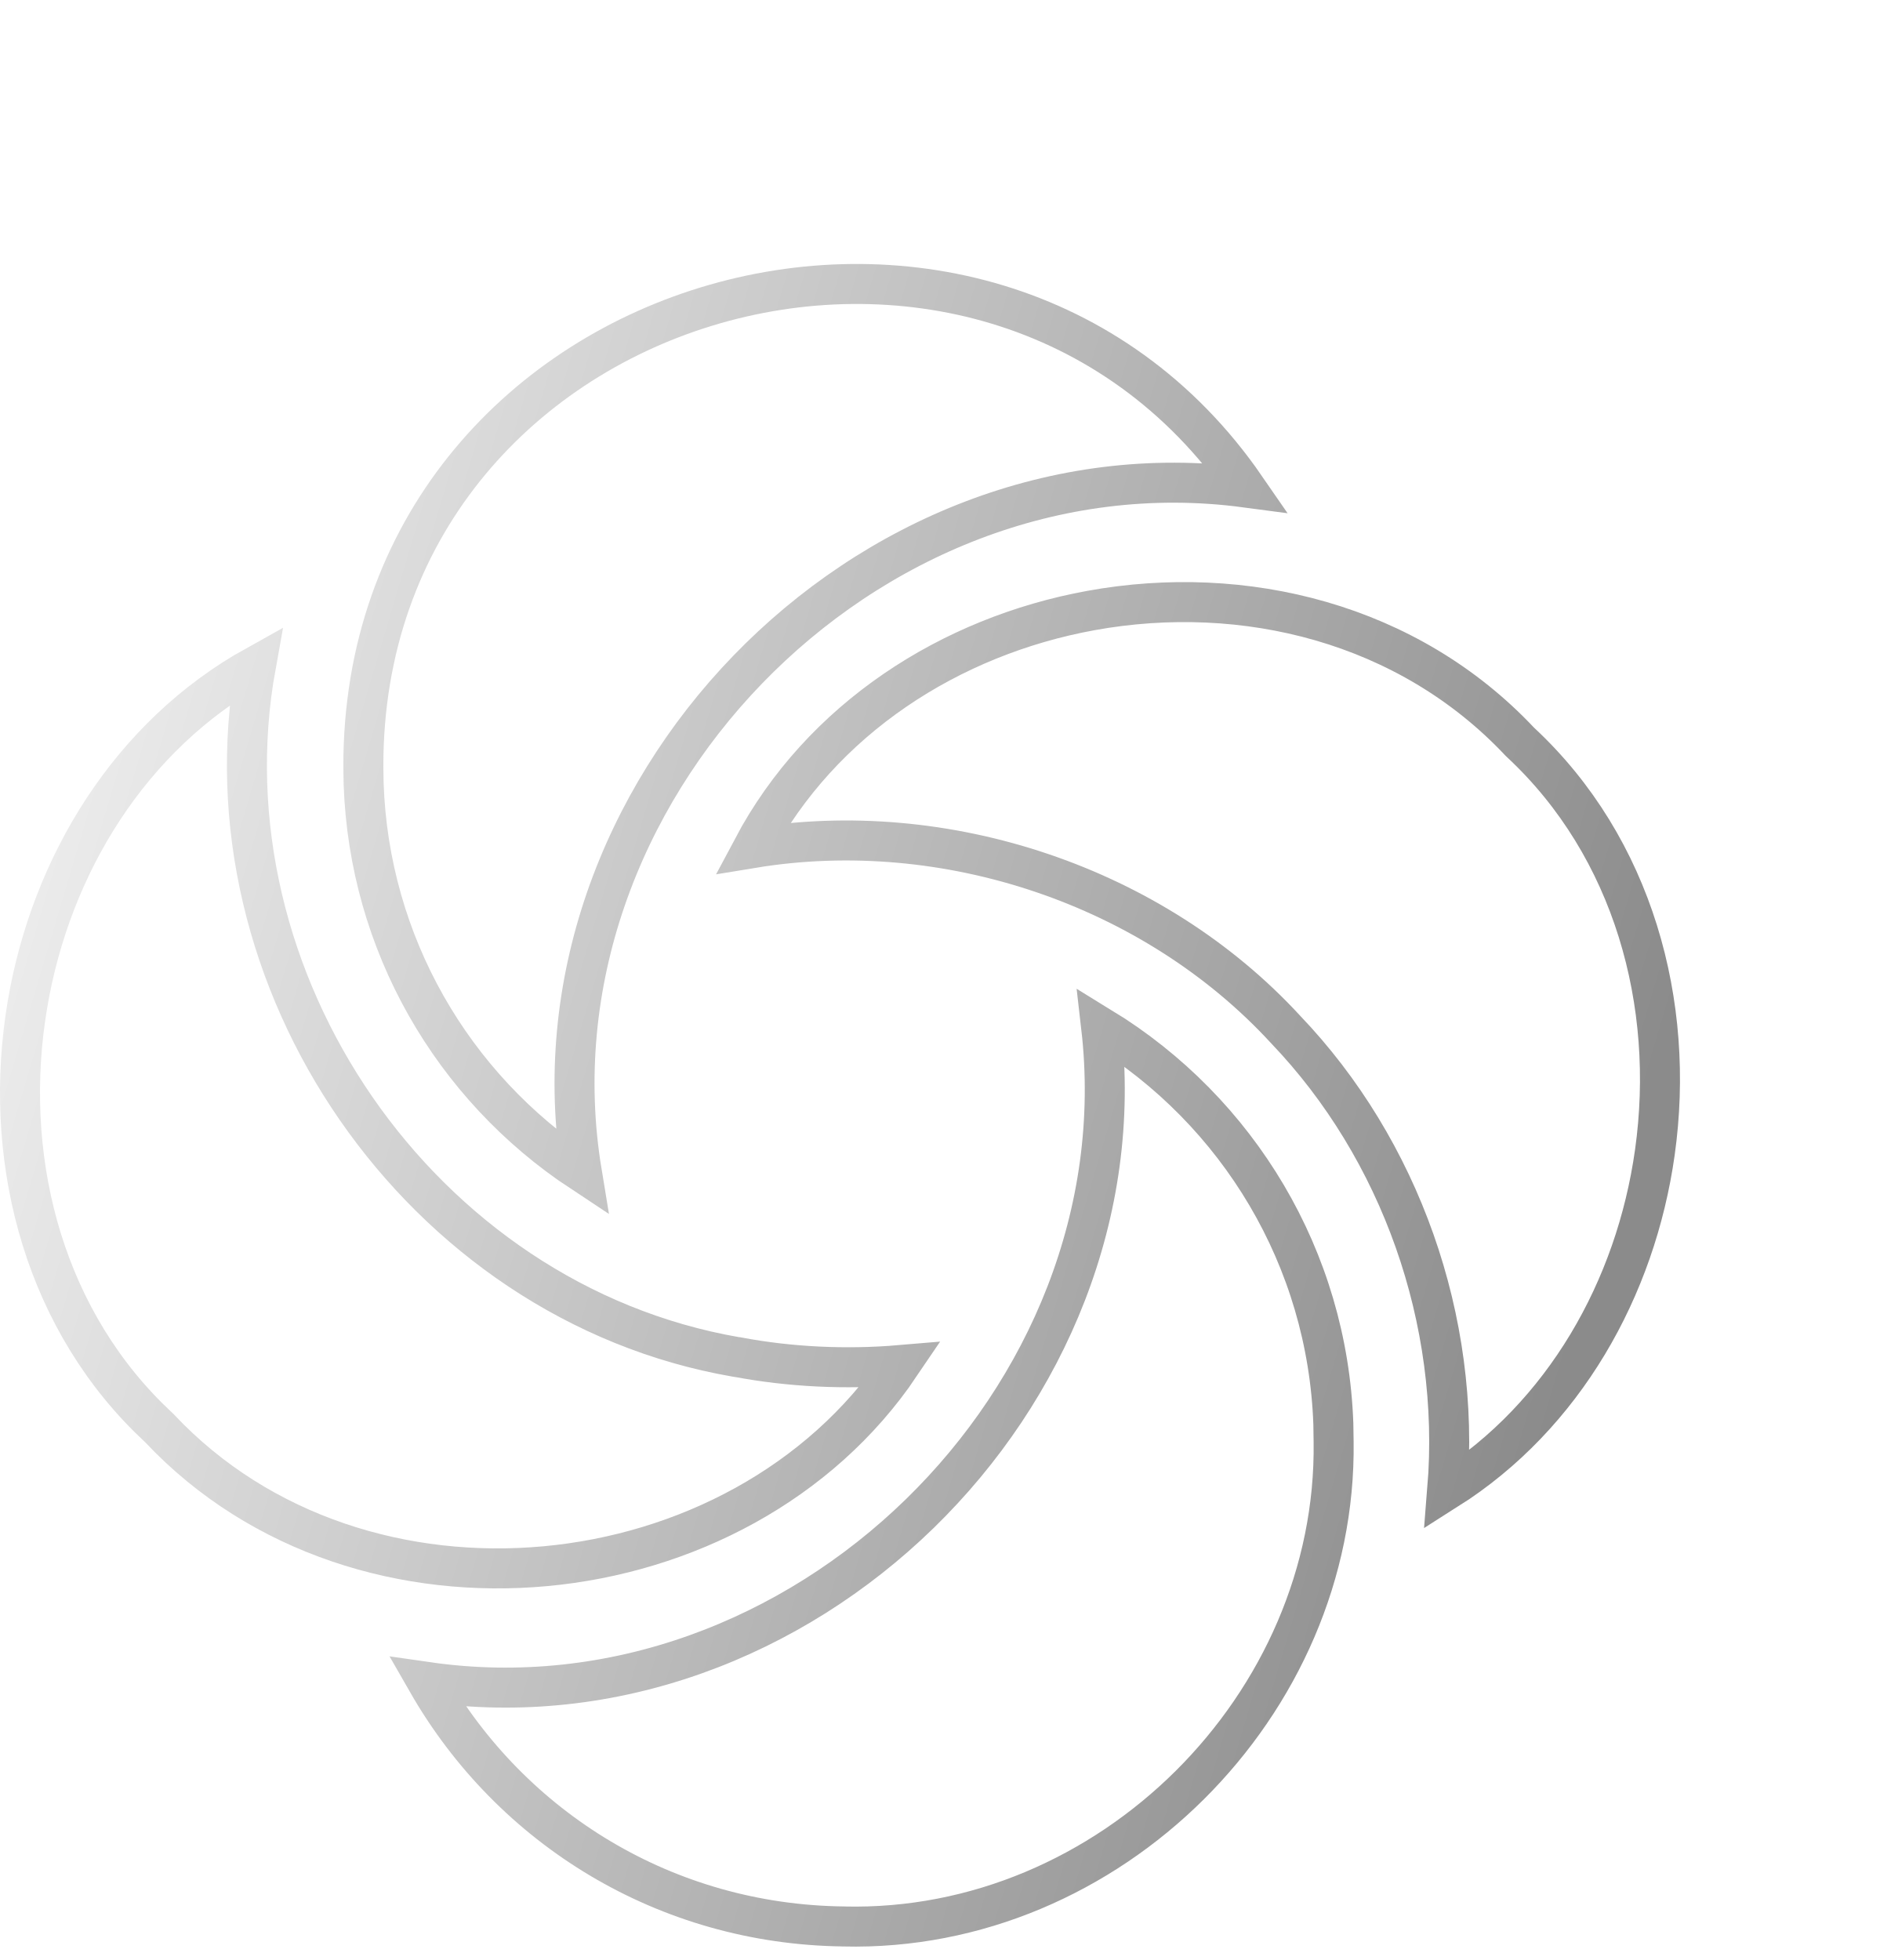
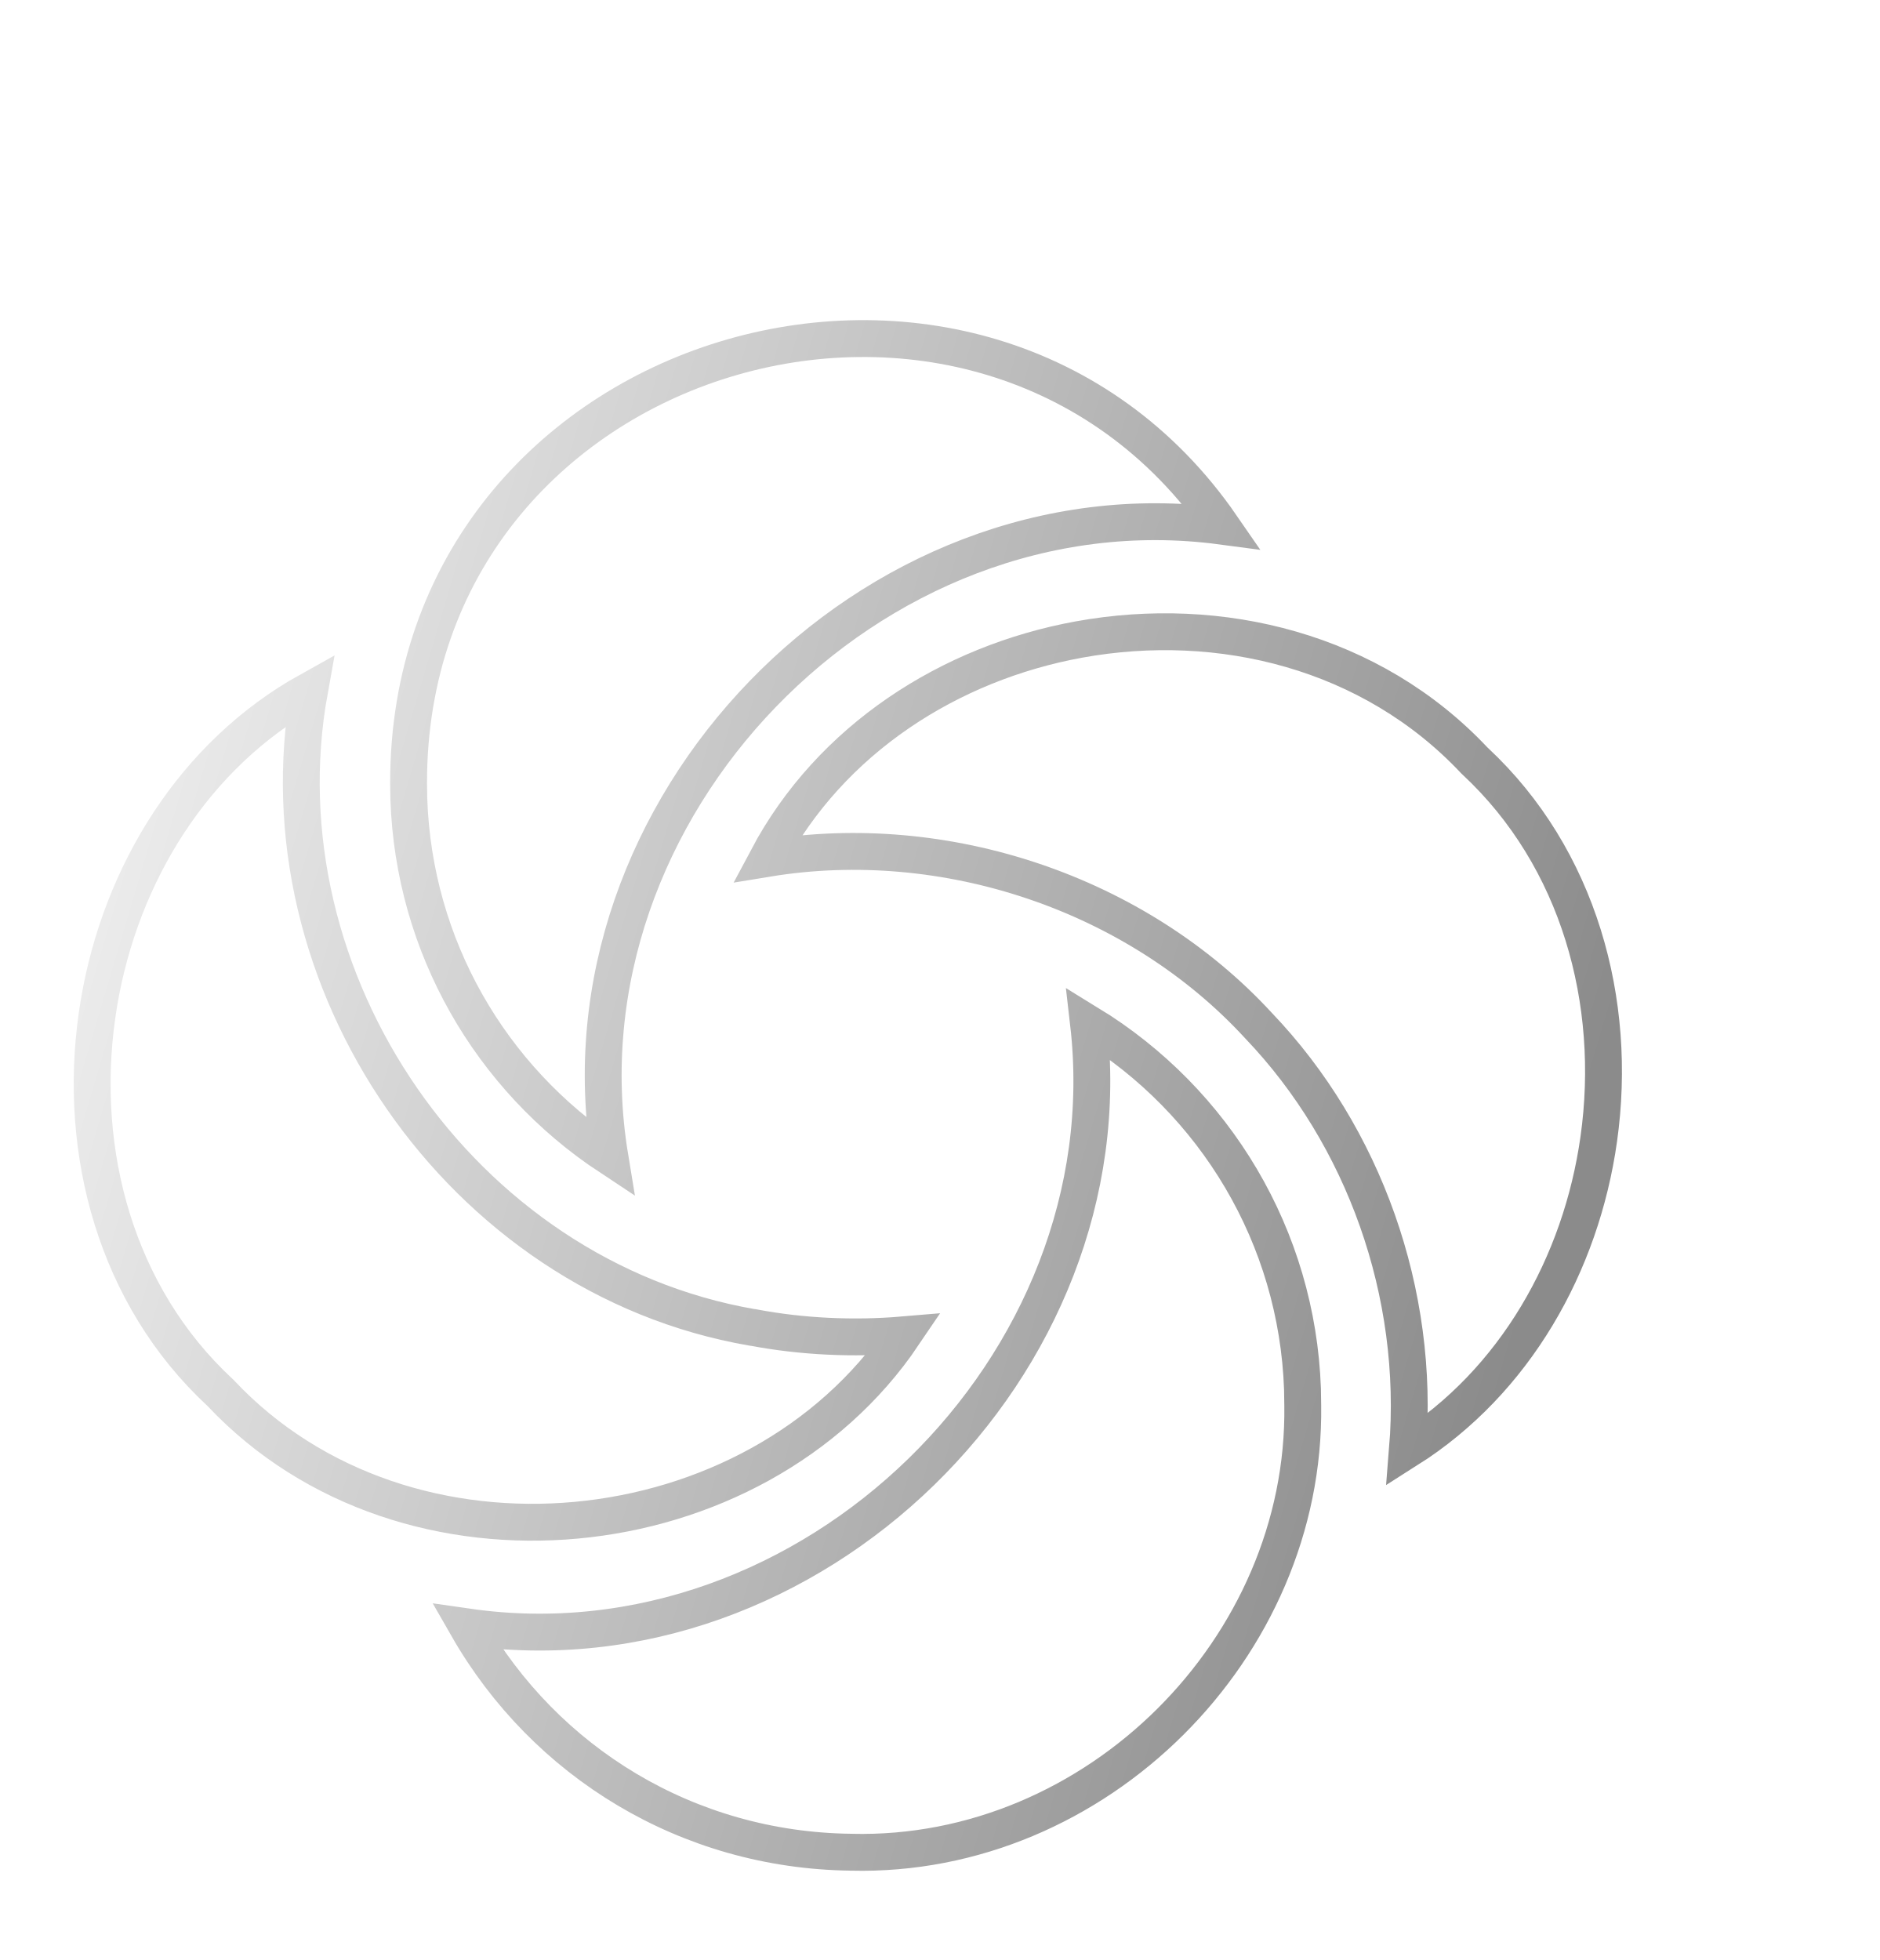
- <svg xmlns="http://www.w3.org/2000/svg" width="47" height="49" viewBox="0 0 47 49" fill="none">
+ <svg xmlns="http://www.w3.org/2000/svg" width="47" height="49" viewBox="-2 -2 51 53" fill="none">
  <path d="M27.53 25.681C30.967 27.784 33.19 31.474 33.334 35.597L33.341 36.042C33.433 42.613 27.745 48.323 21.092 48.162L21.085 48.161C16.657 48.108 12.788 45.725 10.682 42.05C19.976 43.389 28.598 34.95 27.53 25.681ZM6.396 16.645C4.976 24.495 10.504 32.554 18.395 33.922L18.439 33.929H18.446C19.75 34.175 21.151 34.242 22.504 34.127C18.488 40.073 9.032 41.059 3.998 35.718L3.986 35.705L3.974 35.694L3.707 35.437C1.003 32.747 0.059 28.817 0.686 25.114C1.277 21.619 3.258 18.389 6.396 16.645ZM27.275 15.263C31.101 14.568 35.204 15.574 37.996 18.543L38.02 18.566C40.834 21.189 41.894 25.096 41.372 28.811C40.894 32.212 39.097 35.396 36.182 37.242C36.529 32.997 35.002 28.729 32.142 25.738C28.837 22.144 23.637 20.408 18.817 21.201C20.533 17.969 23.76 15.902 27.275 15.263ZM9.084 19.171C9.059 7.254 24.62 2.733 31.139 12.187C21.624 10.922 12.994 19.891 14.545 29.302C11.3 27.161 9.228 23.581 9.091 19.595L9.084 19.171Z" stroke="url(#paint0_linear_24_4033)" />
  <defs>
    <linearGradient id="paint0_linear_24_4033" x1="10.049" y1="-37.761" x2="56.44" y2="-24.017" gradientUnits="userSpaceOnUse">
      <stop stop-color="white" />
      <stop offset="1" stop-color="#8B8B8B" />
    </linearGradient>
  </defs>
</svg>
